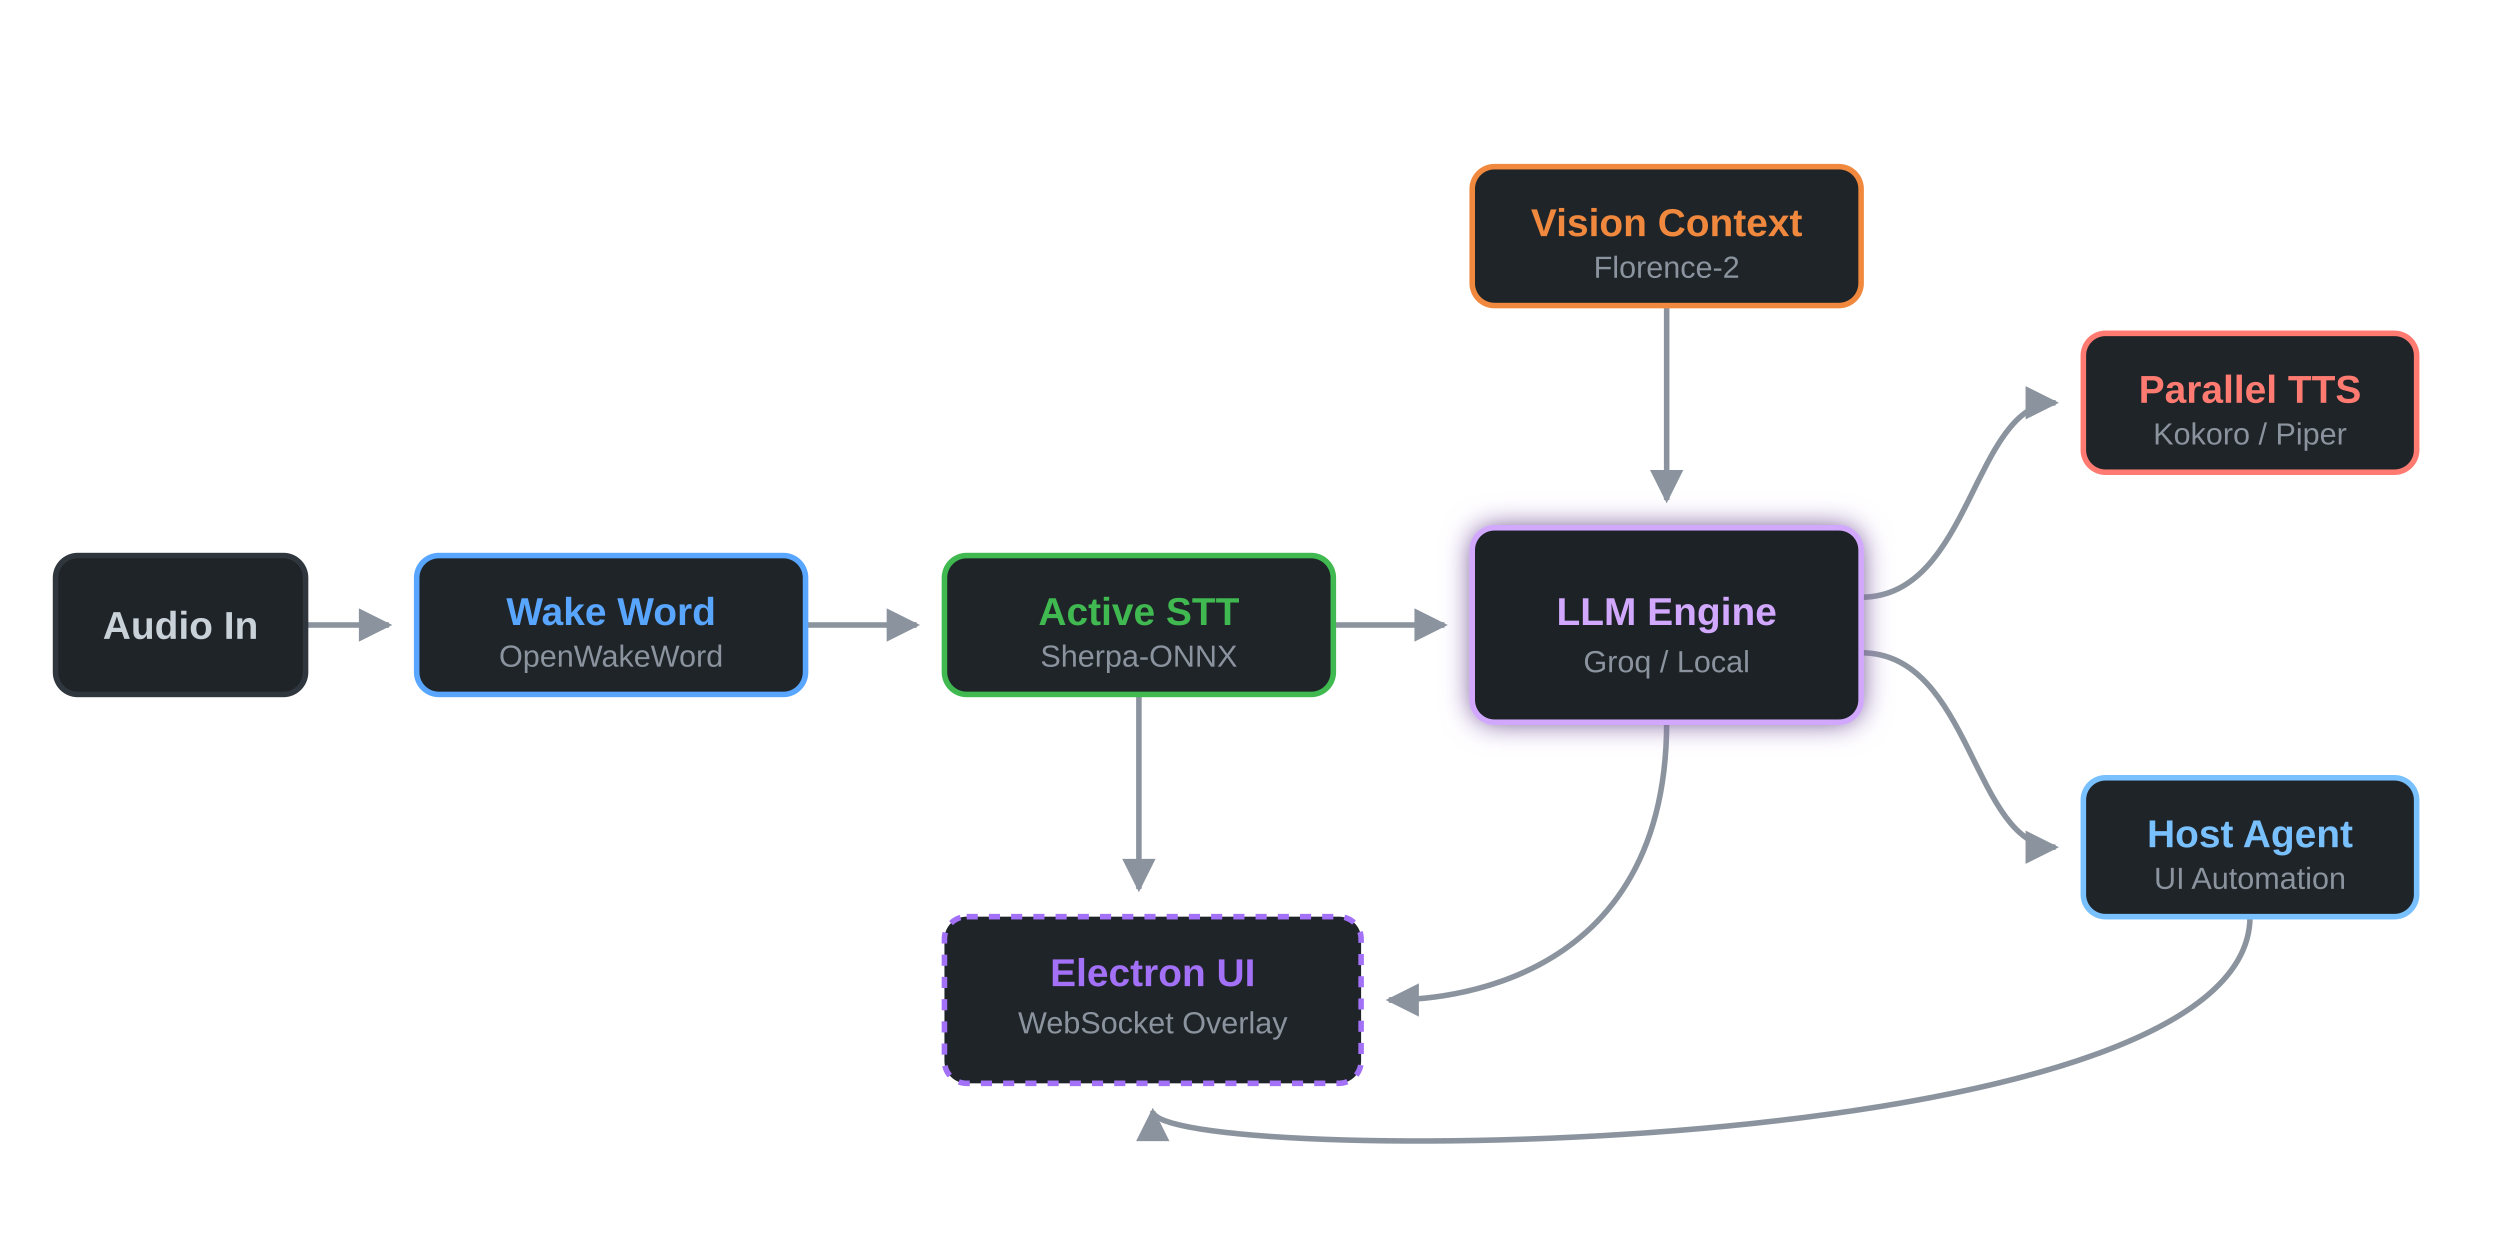
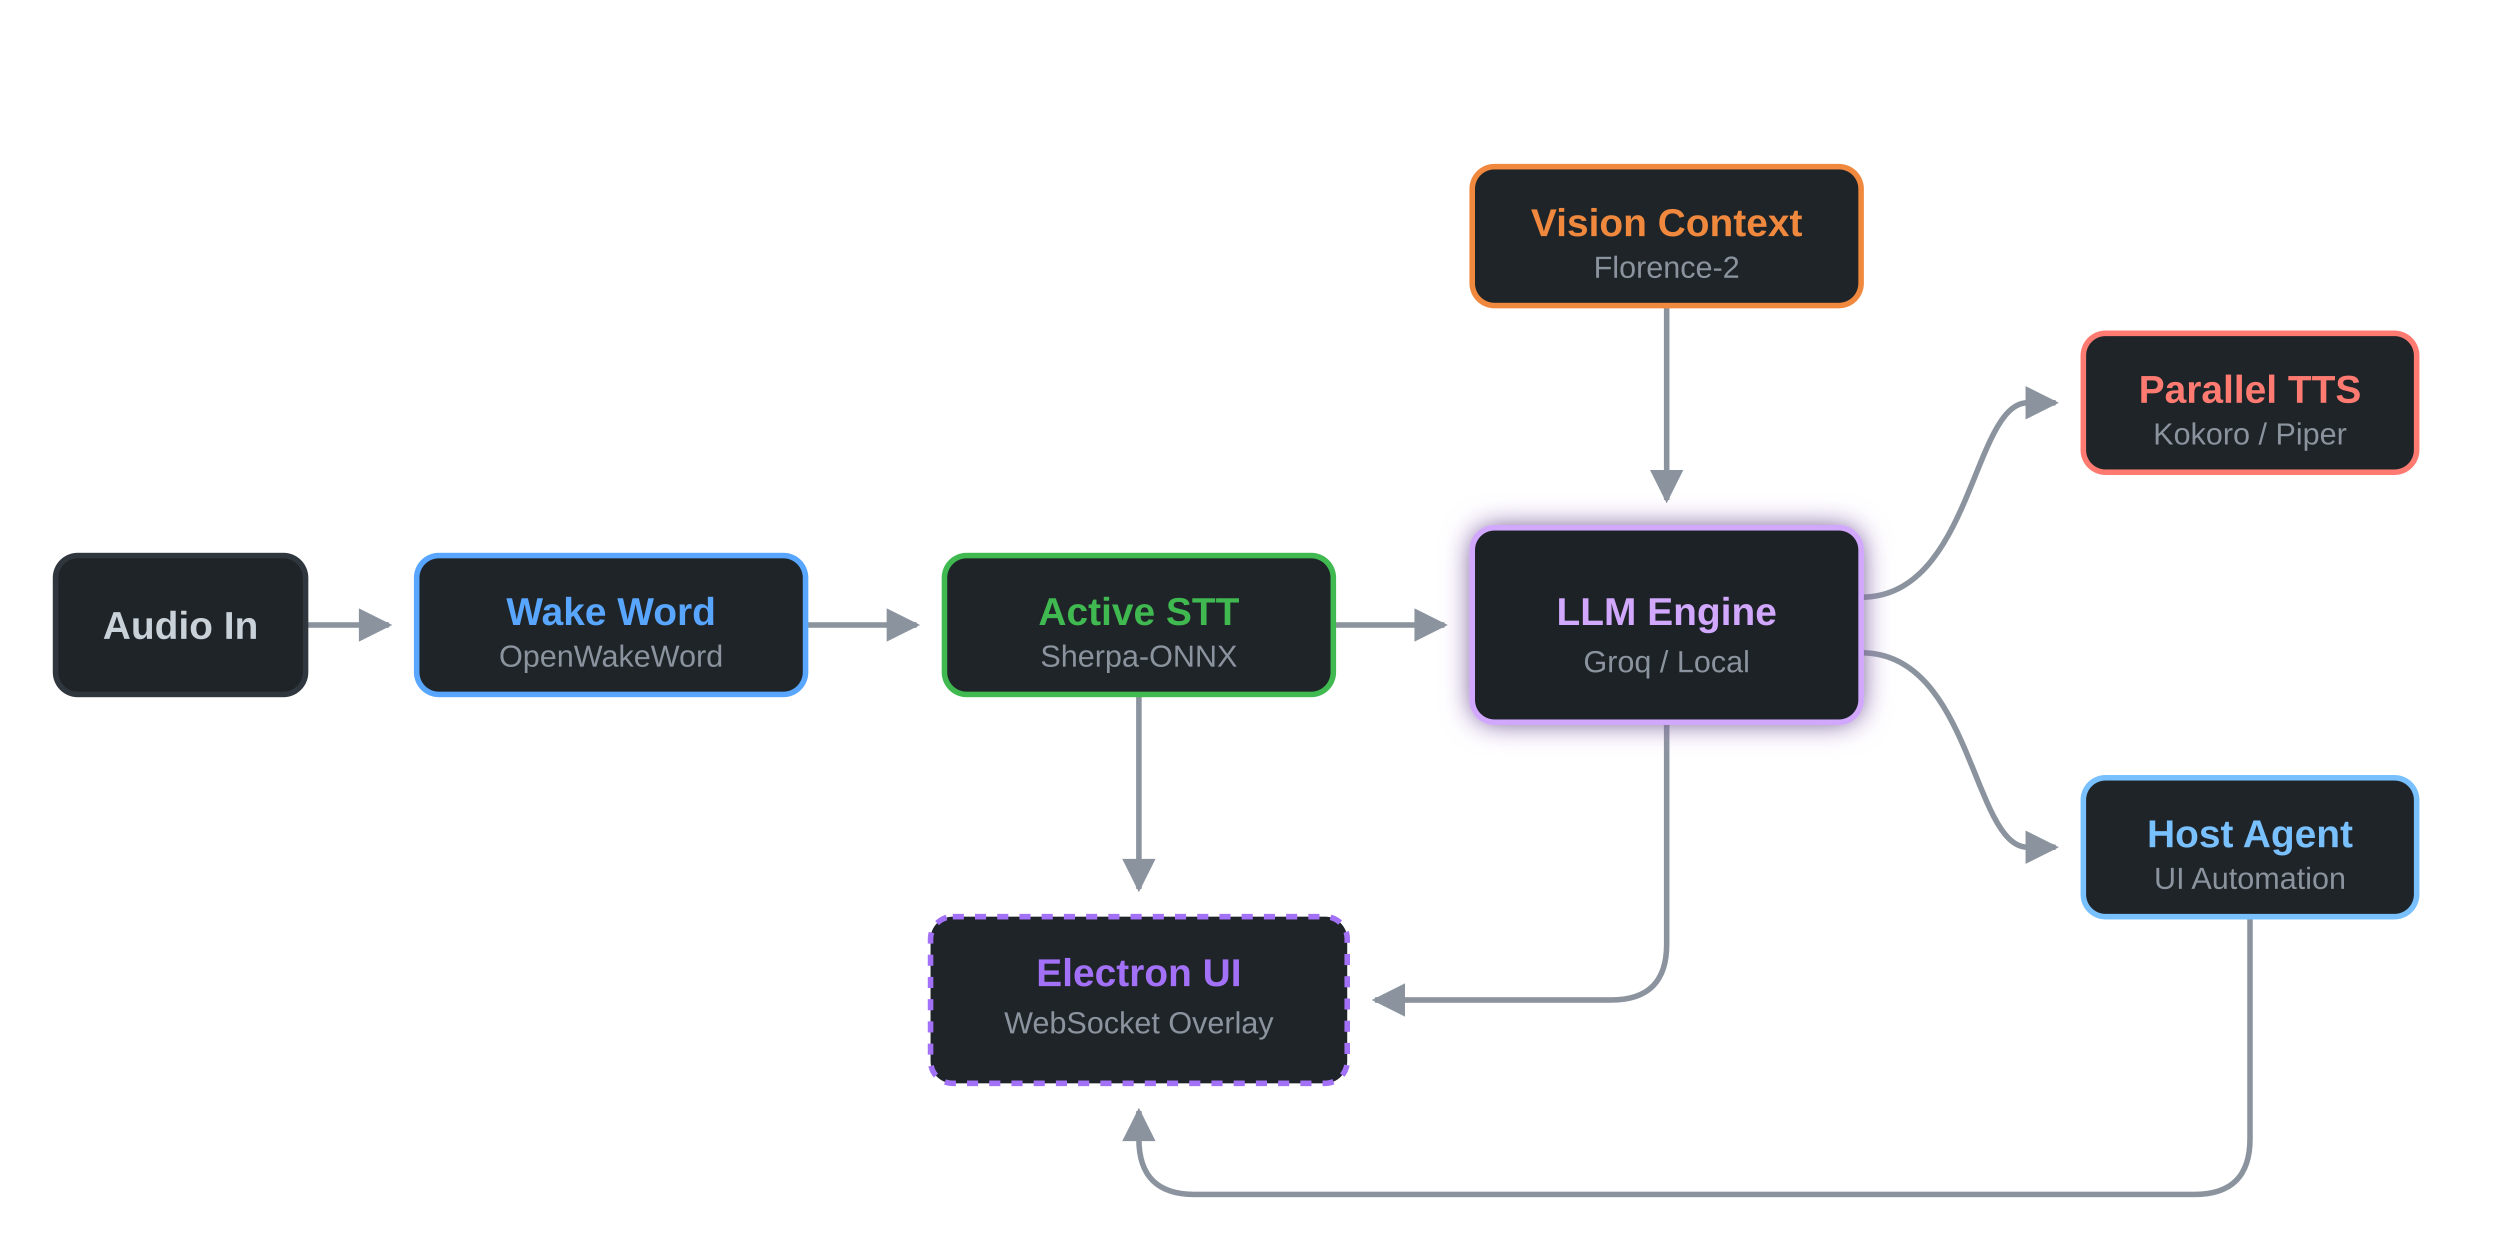
<svg xmlns="http://www.w3.org/2000/svg" viewBox="0 0 900 450" width="100%">
  <defs>
    <marker id="arrow" viewBox="0 0 10 10" refX="9" refY="5" markerWidth="6" markerHeight="6" orient="auto-start-reverse">
      <path d="M 0 0 L 10 5 L 0 10 z" fill="#8b949e" />
    </marker>
    <filter id="glow" x="-20%" y="-20%" width="140%" height="140%">
      <feGaussianBlur stdDeviation="5" result="blur" />
      <feComposite in="SourceGraphic" in2="blur" operator="over" />
    </filter>
  </defs>
  <g stroke="#8b949e" stroke-width="2" fill="none" marker-end="url(#arrow)">
    <path d="M 110 225 L 140 225" />
    <path d="M 290 225 L 330 225" />
    <path d="M 480 225 L 520 225" />
    <path d="M 600 110 L 600 180" />
-     <path d="M 670 215 C 710 215, 710 145, 740 145" />
-     <path d="M 670 235 C 710 235, 710 305, 740 305" />
+     <path d="M 670 215 C 710 215, 710 145, 730 145 L 740 145" />
+     <path d="M 670 235 C 710 235, 710 305, 730 305 L 740 305" />
    <path d="M 410 250 L 410 320" />
-     <path d="M 600 260 C 600 360, 510 360, 500 360" />
-     <path d="M 810 330 C 810 420, 415 420, 415 400" />
+     <path d="M 600 260 L 600 340 Q 600 360, 580 360 L 495 360" />
+     <path d="M 810 330 L 810 410 Q 810 430, 790 430 L 430 430 Q 410 430, 410 410 L 410 400" />
  </g>
  <g font-family="Arial, sans-serif" font-size="14" font-weight="bold" text-anchor="middle">
    <rect x="20" y="200" width="90" height="50" rx="8" fill="#1f2428" stroke="#30363d" stroke-width="2" />
    <text x="65" y="230" fill="#c9d1d9">Audio In</text>
    <rect x="150" y="200" width="140" height="50" rx="8" fill="#1f2428" stroke="#58a6ff" stroke-width="2" />
    <text x="220" y="225" fill="#58a6ff">Wake Word</text>
    <text x="220" y="240" font-size="11" font-weight="normal" fill="#8b949e">OpenWakeWord</text>
    <rect x="340" y="200" width="140" height="50" rx="8" fill="#1f2428" stroke="#3fb950" stroke-width="2" />
    <text x="410" y="225" fill="#3fb950">Active STT</text>
    <text x="410" y="240" font-size="11" font-weight="normal" fill="#8b949e">Sherpa-ONNX</text>
    <rect x="530" y="190" width="140" height="70" rx="8" fill="#1f2428" stroke="#d2a8ff" stroke-width="2" filter="url(#glow)" />
    <text x="600" y="225" fill="#d2a8ff">LLM Engine</text>
    <text x="600" y="242" font-size="11" font-weight="normal" fill="#8b949e">Groq / Local</text>
    <rect x="530" y="60" width="140" height="50" rx="8" fill="#1f2428" stroke="#f0883e" stroke-width="2" />
    <text x="600" y="85" fill="#f0883e">Vision Context</text>
    <text x="600" y="100" font-size="11" font-weight="normal" fill="#8b949e">Florence-2</text>
    <rect x="750" y="120" width="120" height="50" rx="8" fill="#1f2428" stroke="#ff7b72" stroke-width="2" />
    <text x="810" y="145" fill="#ff7b72">Parallel TTS</text>
    <text x="810" y="160" font-size="11" font-weight="normal" fill="#8b949e">Kokoro / Piper</text>
    <rect x="750" y="280" width="120" height="50" rx="8" fill="#1f2428" stroke="#79c0ff" stroke-width="2" />
    <text x="810" y="305" fill="#79c0ff">Host Agent</text>
    <text x="810" y="320" font-size="11" font-weight="normal" fill="#8b949e">UI Automation</text>
-     <rect x="340" y="330" width="150" height="60" rx="8" fill="#1f2428" stroke="#a371f7" stroke-width="2" stroke-dasharray="4" />
-     <text x="415" y="355" fill="#a371f7">Electron UI</text>
-     <text x="415" y="372" font-size="11" font-weight="normal" fill="#8b949e">WebSocket Overlay</text>
+     <rect x="335" y="330" width="150" height="60" rx="8" fill="#1f2428" stroke="#a371f7" stroke-width="2" stroke-dasharray="4" />
+     <text x="410" y="355" fill="#a371f7">Electron UI</text>
+     <text x="410" y="372" font-size="11" font-weight="normal" fill="#8b949e">WebSocket Overlay</text>
  </g>
</svg>
